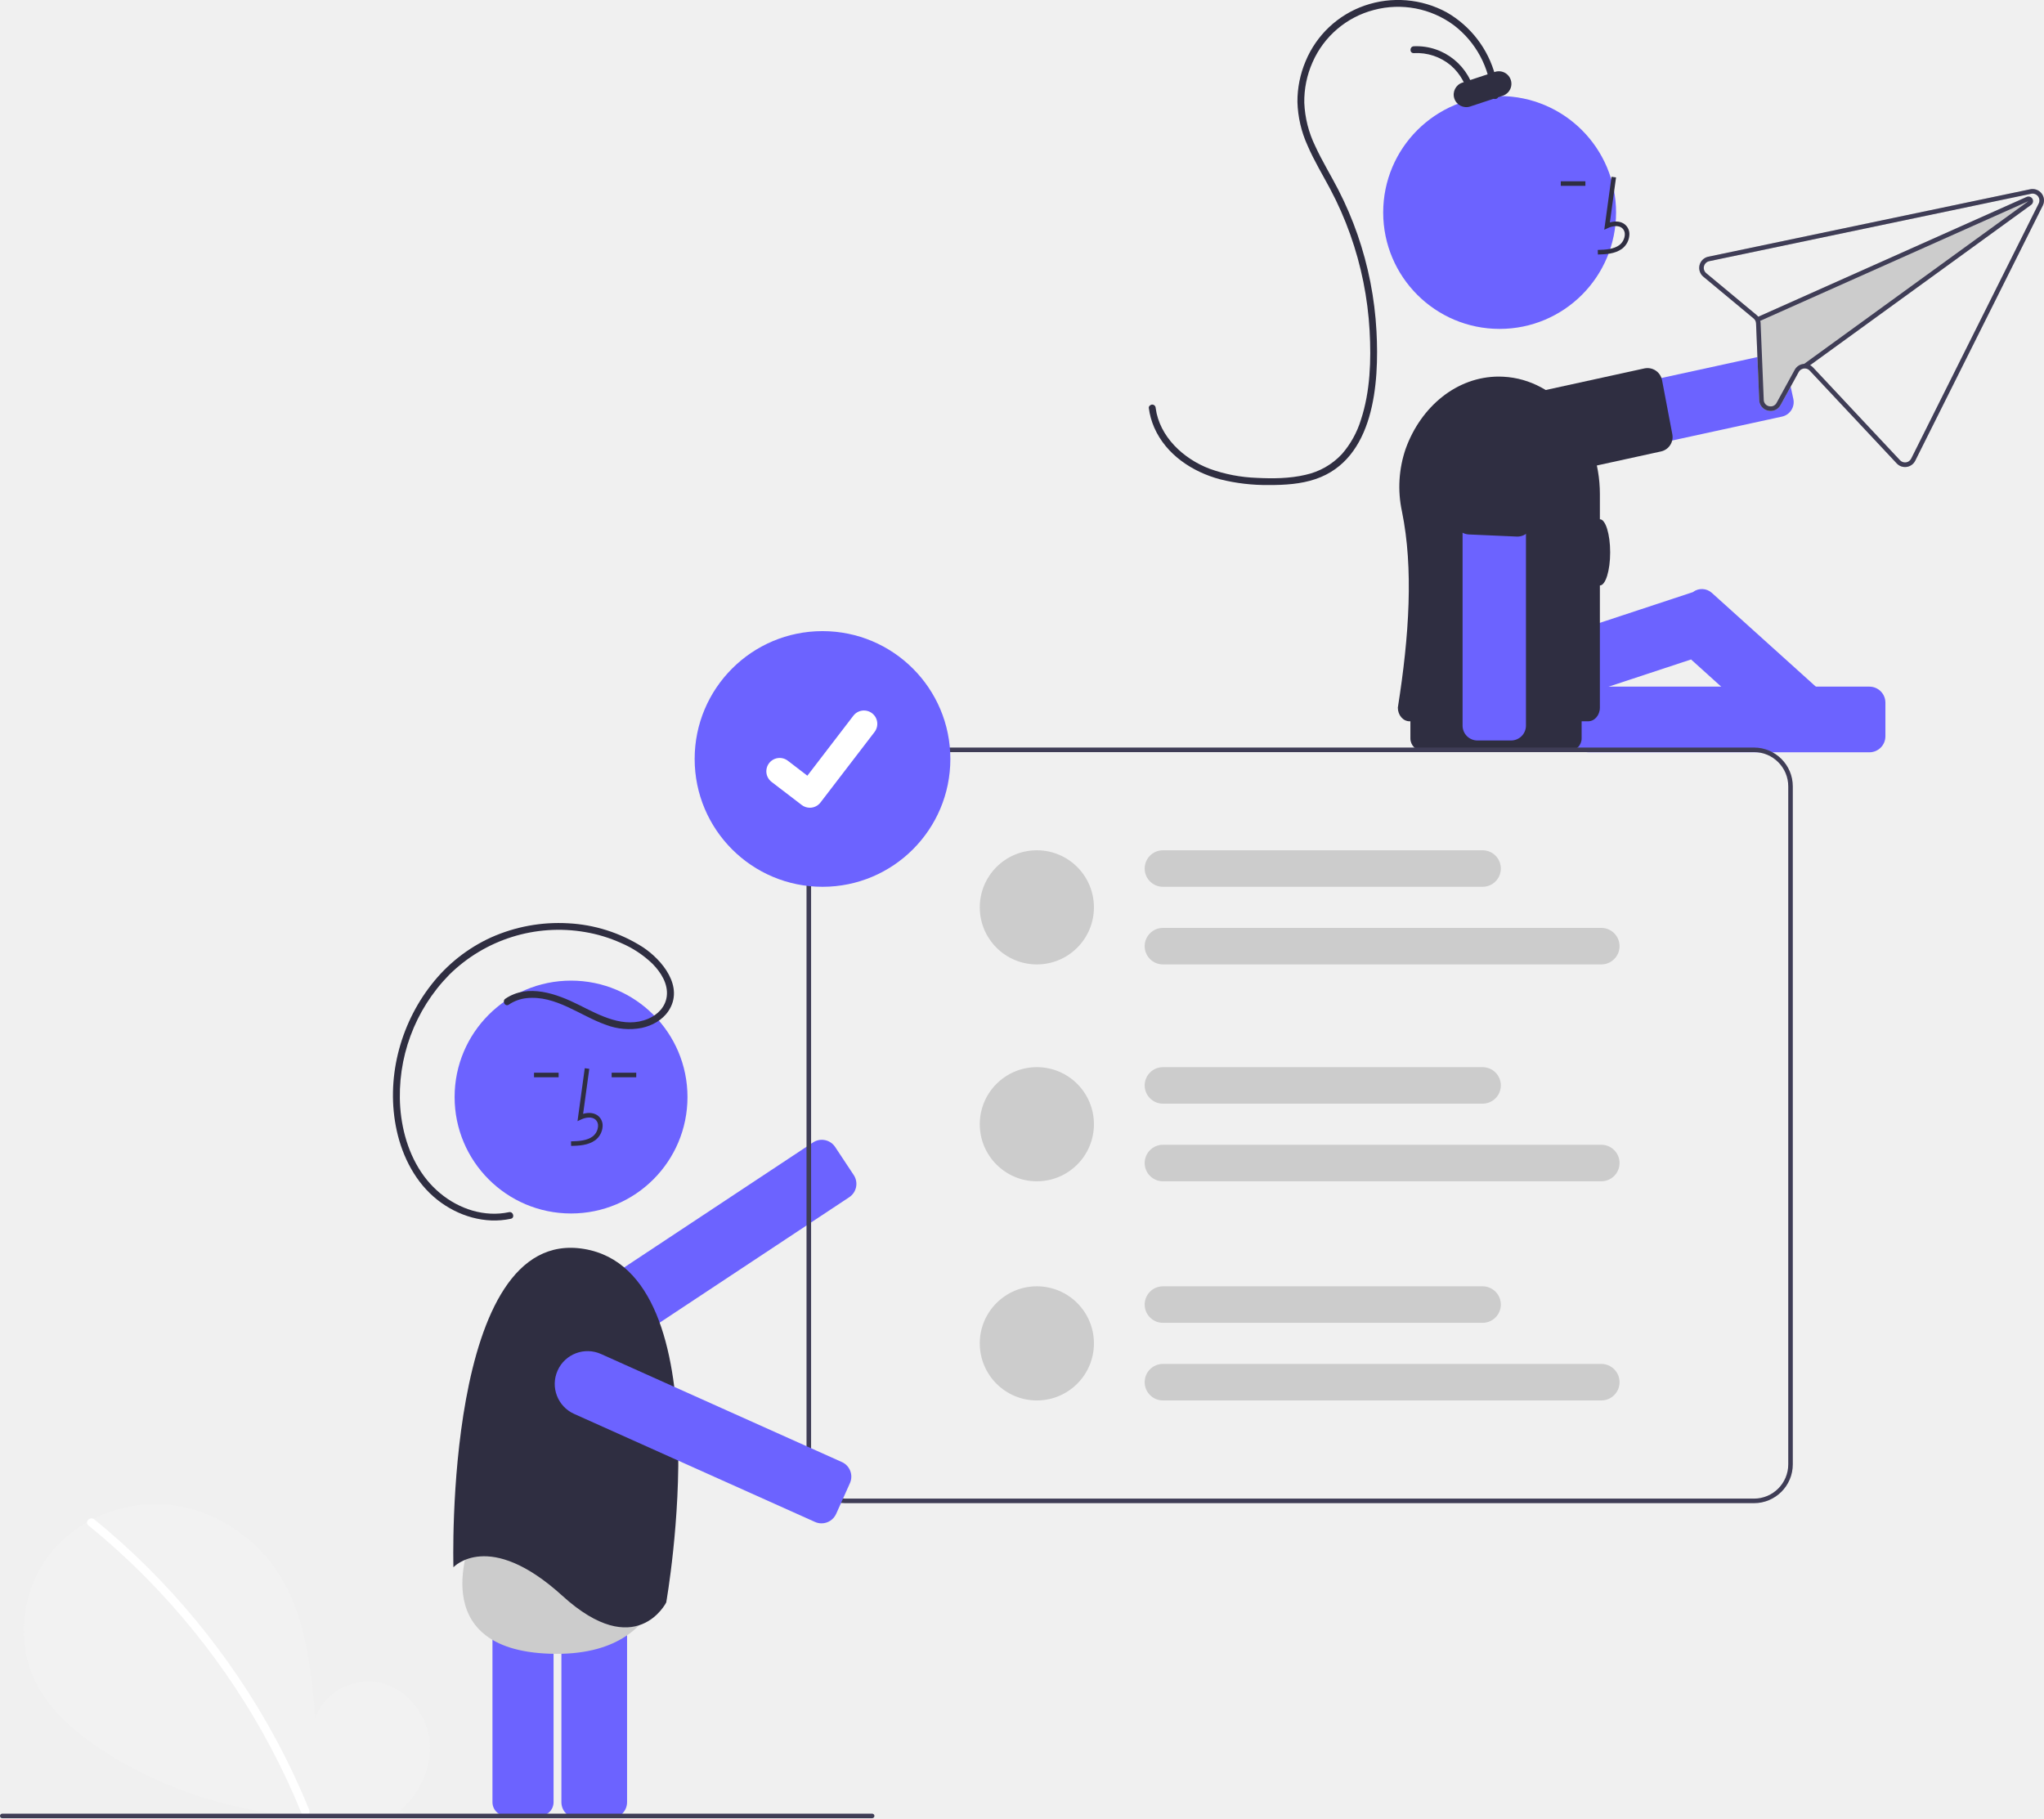
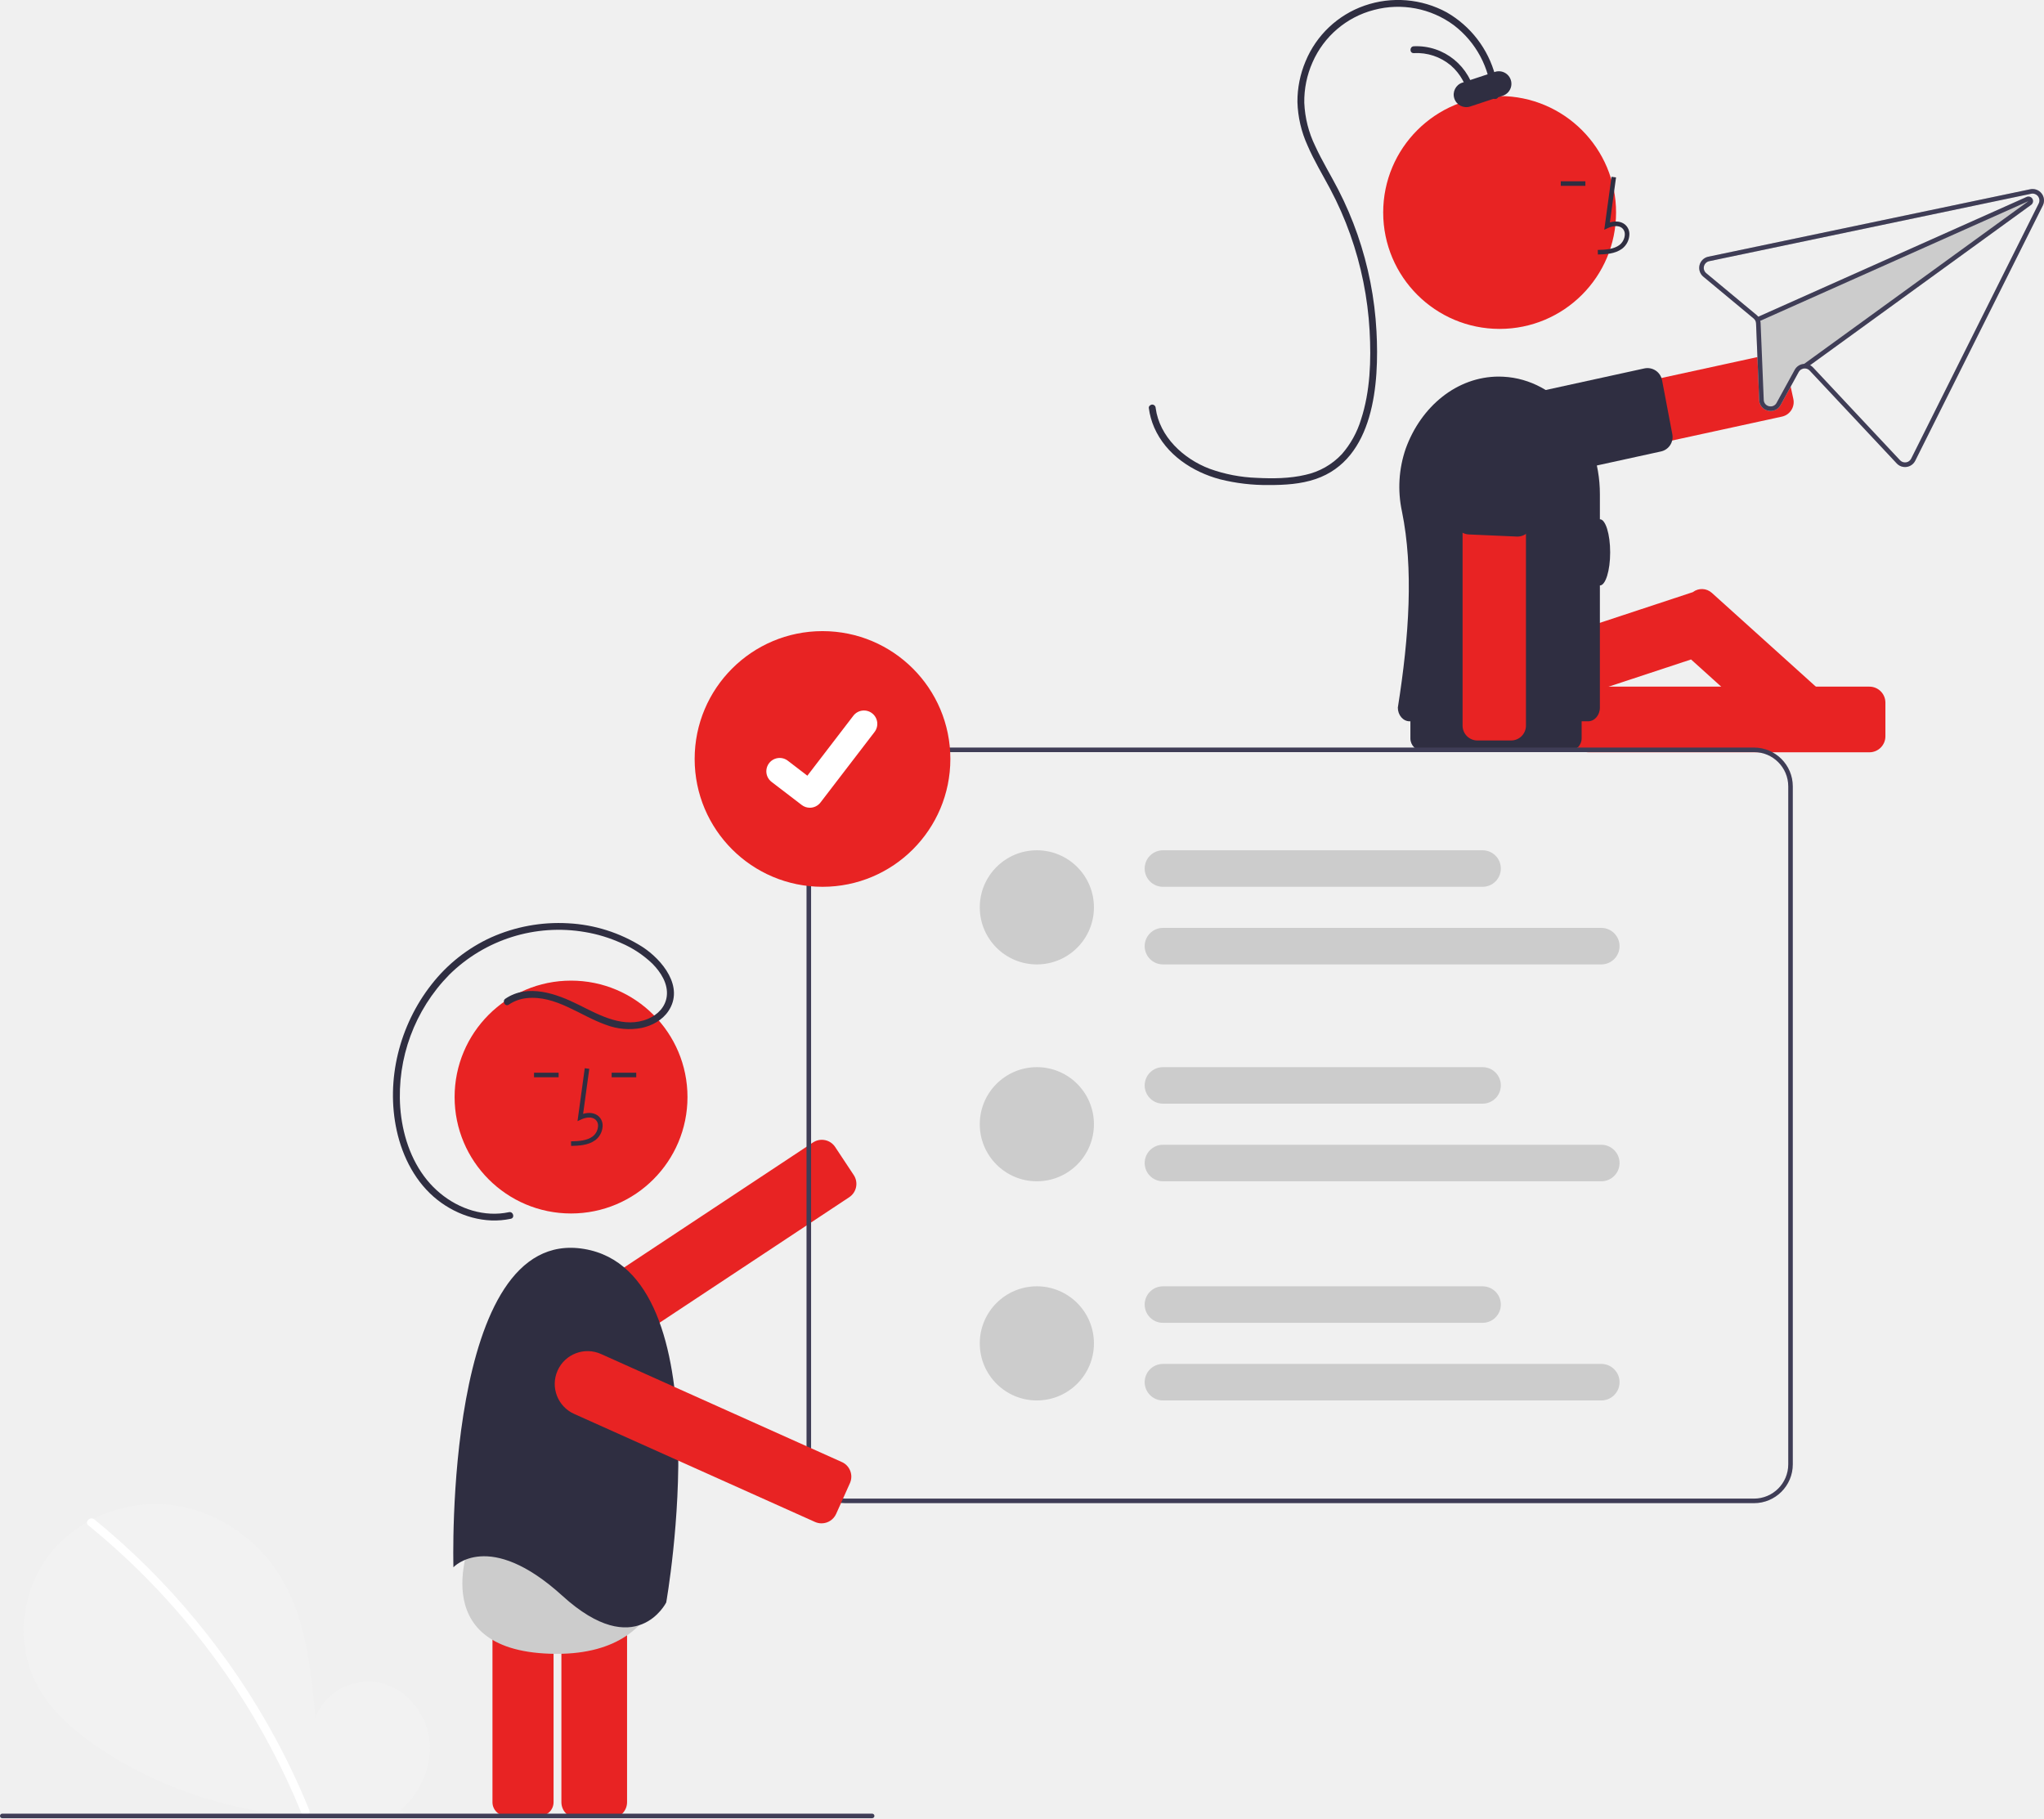
<svg xmlns="http://www.w3.org/2000/svg" width="895.287" height="796.46" viewBox="0 0 895.287 796.46" role="img" artist="Katerina Limpitsouni" source="https://undraw.co/">
  <path d="M327.406,845.05c8.993-7.599,14.455-19.602,13.022-31.288s-10.305-22.428-21.813-24.91-24.628,4.388-28.123,15.63c-1.924-21.674-4.141-44.257-15.664-62.715-10.434-16.713-28.507-28.672-48.093-30.811s-40.208,5.941-52.424,21.4-15.206,37.934-6.651,55.682c6.302,13.075,17.914,22.805,30.079,30.721,38.813,25.255,86.96,33.788,132.772,27.046Z" transform="translate(-152.3563 -51.77002)" fill="#f2f2f2" />
  <path d="M193.68,717.345A317.625,317.625,0,0,1,237.944,761.299a322.163,322.163,0,0,1,34.908,51.663A320.844,320.844,0,0,1,287.8,844.613c.898,2.2-2.675,3.158-3.562.982a315.276,315.276,0,0,0-28.808-54.506,317.26,317.26,0,0,0-38.636-47.729,316.497,316.497,0,0,0-25.726-23.403c-1.844-1.502.783-4.102,2.612-2.612Z" transform="translate(-152.3563 -51.77002)" fill="#fff" />
-   <path d="M971.177,381.308H848.163a7.008,7.008,0,0,1-7-7V359.549a7.008,7.008,0,0,1,7-7H971.177a7.008,7.008,0,0,1,7,7v14.759A7.008,7.008,0,0,1,971.177,381.308Z" transform="translate(-152.3563 -51.77002)" fill="#6c63ff" />
-   <path d="M954.578,358.74l-52.425-47.269a6.494,6.494,0,0,0-8.317-.32L779.104,349.033a6.507,6.507,0,0,0-4.134,8.21l4.627,14.016a6.488,6.488,0,0,0,8.21,4.134l105.244-34.749,42.937,38.714a6.454,6.454,0,0,0,4.345,1.673q.171,0,.344-.009a6.457,6.457,0,0,0,4.492-2.139l9.883-10.961A6.508,6.508,0,0,0,954.578,358.74Z" transform="translate(-152.3563 -51.77002)" fill="#6c63ff" />
-   <path d="M374.061,712.208a6.007,6.007,0,0,0-6,6V841.222a6.007,6.007,0,0,0,6,6h14.76a6.007,6.007,0,0,0,6-6V718.208a6.007,6.007,0,0,0-6-6Z" transform="translate(-152.3563 -51.77002)" fill="#6c63ff" />
-   <path d="M420.013,848.222H405.253a7.008,7.008,0,0,1-7-7V718.208a7.008,7.008,0,0,1,7-7H420.013a7.008,7.008,0,0,1,7,7V841.222A7.008,7.008,0,0,1,420.013,848.222Z" transform="translate(-152.3563 -51.77002)" fill="#6c63ff" />
+   <path d="M971.177,381.308H848.163a7.008,7.008,0,0,1-7-7V359.549a7.008,7.008,0,0,1,7-7H971.177a7.008,7.008,0,0,1,7,7v14.759A7.008,7.008,0,0,1,971.177,381.308Z" transform="translate(-152.3563 -51.77002)" fill="#e82323" />
+   <path d="M954.578,358.74l-52.425-47.269a6.494,6.494,0,0,0-8.317-.32L779.104,349.033a6.507,6.507,0,0,0-4.134,8.21l4.627,14.016a6.488,6.488,0,0,0,8.21,4.134l105.244-34.749,42.937,38.714a6.454,6.454,0,0,0,4.345,1.673q.171,0,.344-.009a6.457,6.457,0,0,0,4.492-2.139l9.883-10.961A6.508,6.508,0,0,0,954.578,358.74Z" transform="translate(-152.3563 -51.77002)" fill="#e82323" />
+   <path d="M374.061,712.208a6.007,6.007,0,0,0-6,6V841.222a6.007,6.007,0,0,0,6,6h14.76a6.007,6.007,0,0,0,6-6V718.208a6.007,6.007,0,0,0-6-6Z" transform="translate(-152.3563 -51.77002)" fill="#e82323" />
+   <path d="M420.013,848.222H405.253a7.008,7.008,0,0,1-7-7V718.208a7.008,7.008,0,0,1,7-7H420.013a7.008,7.008,0,0,1,7,7V841.222A7.008,7.008,0,0,1,420.013,848.222Z" transform="translate(-152.3563 -51.77002)" fill="#e82323" />
  <path d="M444.178,727.745s5.576,50.144-50.719,48.441S359.066,725.211,359.066,725.211s11.765-9.245,41.503-.304S444.178,727.745,444.178,727.745Z" transform="translate(-152.3563 -51.77002)" fill="#ccc" />
-   <path d="M419.986,642.408a14.377,14.377,0,0,1-7.958-26.367l96.428-63.82a6.999,6.999,0,0,1,9.701,1.974l8.146,12.308a7.008,7.008,0,0,1-1.974,9.701l-96.428,63.82A14.304,14.304,0,0,1,419.986,642.408Z" transform="translate(-152.3563 -51.77002)" fill="#6c63ff" />
-   <circle cx="250.121" cy="480.559" r="51" fill="#6c63ff" />
+   <path d="M419.986,642.408a14.377,14.377,0,0,1-7.958-26.367l96.428-63.82a6.999,6.999,0,0,1,9.701,1.974l8.146,12.308a7.008,7.008,0,0,1-1.974,9.701l-96.428,63.82A14.304,14.304,0,0,1,419.986,642.408Z" transform="translate(-152.3563 -51.77002)" fill="#e82323" />
+   <circle cx="250.121" cy="480.559" r="51" fill="#e82323" />
  <path d="M402.515,553.738c3.306-.092,7.42-.207,10.59-2.522a8.133,8.133,0,0,0,3.2-6.073,5.471,5.471,0,0,0-1.86-4.493c-1.656-1.399-4.073-1.727-6.678-.961l2.699-19.726-1.981-.271-3.173,23.19,1.655-.759c1.918-.88,4.552-1.328,6.188.055a3.515,3.515,0,0,1,1.153,2.896,6.147,6.147,0,0,1-2.381,4.528c-2.467,1.802-5.746,2.034-9.466,2.138Z" transform="translate(-152.3563 -51.77002)" fill="#2f2e41" />
  <rect x="267.909" y="469.894" width="10.772" height="2" fill="#2f2e41" />
  <rect x="233.909" y="469.894" width="10.772" height="2" fill="#2f2e41" />
  <path d="M350.961,738.31s-4.403-149.715,57.244-139.44,35.961,154.852,35.961,154.852-13.21,26.42-45.502-2.936S350.961,738.31,350.961,738.31Z" transform="translate(-152.3563 -51.77002)" fill="#2f2e41" />
  <path d="M373.712,489.253c9.923-6.738,22.448-2.161,32.09,2.648,9.364,4.67,19.917,10.612,30.512,6.113,4.138-1.757,7.501-5.193,8.086-9.79.696-5.477-2.615-10.604-6.299-14.327a45.877,45.877,0,0,0-13.765-9.072,64.335,64.335,0,0,0-15.668-4.764,68.191,68.191,0,0,0-59.581,18.731,75.548,75.548,0,0,0-21.425,58.072c.843,11.345,4.466,22.914,11.735,31.82,6.82,8.356,17.033,14.231,27.933,14.721a31.334,31.334,0,0,0,7.962-.647c1.883-.402,2.688,2.49.798,2.893-11.353,2.421-23.113-1.176-32.117-8.258-9.478-7.456-15.294-18.742-17.844-30.372-4.88-22.255,1.233-46.205,15.242-64.022a69.796,69.796,0,0,1,26.118-20.609,72.508,72.508,0,0,1,33.692-6.182,67.104,67.104,0,0,1,32.479,10.291c8.731,5.642,18.57,17.603,11.45,28.185-2.663,3.957-7.083,6.368-11.672,7.358a28.651,28.651,0,0,1-15.724-1.37c-11.406-4.028-21.956-13.028-34.723-11.664a16.931,16.931,0,0,0-7.765,2.834c-1.601,1.087-3.104-1.511-1.514-2.59Z" transform="translate(-152.3563 -51.77002)" fill="#2f2e41" />
-   <path d="M809.441,256.971a13.88,13.88,0,0,1,4.55-25.24l112.988-24.596a6.506,6.506,0,0,1,7.734,4.969l-.488.106.488-.106,3.14,14.422a6.5,6.5,0,0,1-4.969,7.734L819.896,258.855a14.097,14.097,0,0,1-1.483.241A13.775,13.775,0,0,1,809.441,256.971Z" transform="translate(-152.3563 -51.77002)" fill="#6c63ff" />
+   <path d="M809.441,256.971a13.88,13.88,0,0,1,4.55-25.24l112.988-24.596a6.506,6.506,0,0,1,7.734,4.969l-.488.106.488-.106,3.14,14.422a6.5,6.5,0,0,1-4.969,7.734L819.896,258.855a14.097,14.097,0,0,1-1.483.241A13.775,13.775,0,0,1,809.441,256.971Z" transform="translate(-152.3563 -51.77002)" fill="#e82323" />
  <path d="M800.19,248.818h0q-.101-.402-.18-.813c-.929-4.894.768-10.045,4.778-14.508a30.705,30.705,0,0,1,16.274-9.065l51.511-11.27a6.501,6.501,0,0,1,7.775,5.137l4.494,23.674a6.466,6.466,0,0,1-4.997,7.562l-51.837,11.34a33.322,33.322,0,0,1-7.116.783C810.682,261.659,802.179,256.685,800.19,248.818Z" transform="translate(-152.3563 -51.77002)" fill="#2f2e41" />
-   <circle cx="656.849" cy="93.076" r="51" fill="#6c63ff" />
+   <circle cx="656.849" cy="93.076" r="51" fill="#e82323" />
  <path d="M852.243,163.255c3.306-.092,7.42-.207,10.59-2.522a8.133,8.133,0,0,0,3.2-6.073,5.471,5.471,0,0,0-1.86-4.493c-1.656-1.399-4.073-1.727-6.678-.961l2.699-19.726L858.212,129.209l-3.173,23.19,1.655-.759c1.918-.88,4.552-1.328,6.188.055a3.515,3.515,0,0,1,1.153,2.896,6.147,6.147,0,0,1-2.381,4.528c-2.467,1.802-5.746,2.034-9.466,2.138Z" transform="translate(-152.3563 -51.77002)" fill="#2f2e41" />
  <rect x="683.636" y="79.412" width="10.772" height="2" fill="#2f2e41" />
  <path d="M805.637,93.696A42.161,42.161,0,0,0,789.15,62.81a41.065,41.065,0,0,0-35.015-6.678,40.441,40.441,0,0,0-26.883,22.939A42.107,42.107,0,0,0,723.643,96.763a47.833,47.833,0,0,0,4.831,19.067c3.007,6.552,6.8,12.699,10.094,19.104a152.462,152.462,0,0,1,8.377,19.557,154.179,154.179,0,0,1,8.322,42.374c1.224,22.771-.954,56.014-26.66,64.753-6.537,2.222-13.588,2.636-20.442,2.618a83.951,83.951,0,0,1-21.42-2.509c-12.135-3.24-23.656-10.85-28.826-22.672a31.553,31.553,0,0,1-2.373-8.569c-.108-.81.767-1.492,1.5-1.5a1.537,1.537,0,0,1,1.5,1.5c1.674,12.598,12.172,22.259,23.569,26.602a67.697,67.697,0,0,0,20.736,4.011c7.046.356,14.362.301,21.262-1.321a30.792,30.792,0,0,0,16.014-9.103,41.402,41.402,0,0,0,8.359-15.122c4.057-12.385,4.483-26.002,3.77-38.911a151.262,151.262,0,0,0-8.498-42.193,147.934,147.934,0,0,0-8.804-19.958c-3.342-6.286-7.054-12.395-9.87-18.947a49.444,49.444,0,0,1-4.445-19.153,45.244,45.244,0,0,1,3.576-17.793,43.37,43.37,0,0,1,25.81-24.361,44.641,44.641,0,0,1,36.016,2.95,45.385,45.385,0,0,1,21.255,27.733,43.424,43.424,0,0,1,1.342,8.775c.099,1.93-2.901,1.924-3,0Z" transform="translate(-152.3563 -51.77002)" fill="#2f2e41" />
  <path d="M795.664,94.749A23.488,23.488,0,0,0,787.807,80.416a23.169,23.169,0,0,0-16.195-5.376c-1.93.097-1.925-2.904,0-3a26.104,26.104,0,0,1,26.945,21.911c.288,1.889-2.602,2.703-2.893.798Z" transform="translate(-152.3563 -51.77002)" fill="#2f2e41" />
  <path d="M789.361,94.922a5.5,5.5,0,0,1,3.499-6.947l14.244-4.703a5.5,5.5,0,1,1,3.449,10.445l-14.244,4.703a5.498,5.498,0,0,1-6.947-3.498Z" transform="translate(-152.3563 -51.77002)" fill="#2f2e41" />
  <path d="M900.591,164.22a5.006,5.006,0,0,0-2.164,8.748l22.011,18.289a3.254,3.254,0,0,1,.783.978,3.058,3.058,0,0,1,.3,1.207l1.374,33.541a4.893,4.893,0,0,0,3.849,4.67l.039.009a4.886,4.886,0,0,0,5.486-2.475l7.94-14.479a3.011,3.011,0,0,1,2.689-1.542,2.91,2.91,0,0,1,2.133.947l38.101,40.655a4.968,4.968,0,0,0,4.37,1.528,5.018,5.018,0,0,0,3.744-2.707L1047.112,141.815a5.002,5.002,0,0,0-5.503-7.139l-1.809.378-139.208,29.165Zm-.892,7.212a3.007,3.007,0,0,1,1.308-5.251l139.165-29.155,1.852-.389a3.008,3.008,0,0,1,3.303,4.279L989.461,252.689a3,3,0,0,1-4.869.708l-38.101-40.655a4.795,4.795,0,0,0-1.3-1.003l96.812-70.234a2.003,2.003,0,0,0-1.648-3.575,1.744,1.744,0,0,0-.323.111l-117.549,52.471a4.934,4.934,0,0,0-.774-.791L899.699,171.432Z" transform="translate(-152.3563 -51.77002)" fill="#ccc" />
  <path d="M900.591,164.22a5.006,5.006,0,0,0-2.164,8.748l22.011,18.289a3.254,3.254,0,0,1,.783.978,3.058,3.058,0,0,1,.3,1.207l1.374,33.541a4.893,4.893,0,0,0,3.849,4.67l.039.009a4.886,4.886,0,0,0,5.486-2.475l7.94-14.479a3.011,3.011,0,0,1,2.689-1.542,2.91,2.91,0,0,1,2.133.947l38.101,40.655a4.968,4.968,0,0,0,4.37,1.528,5.018,5.018,0,0,0,3.744-2.707L1047.112,141.815a5.002,5.002,0,0,0-5.503-7.139l-1.809.378-139.208,29.165Zm-.892,7.212a3.007,3.007,0,0,1,1.308-5.251l139.165-29.155,1.852-.389a3.008,3.008,0,0,1,3.303,4.279L989.461,252.689a3,3,0,0,1-4.869.708L946.491,212.741a4.795,4.795,0,0,0-1.3-1.003,4.866,4.866,0,0,0-2.269-.578c-.112-.005-.225,0-.34.005l-.01-.002a4.989,4.989,0,0,0-4.115,2.582l-7.942,14.489a2.911,2.911,0,0,1-3.3,1.475l-.02-.004a2.904,2.904,0,0,1-2.306-2.801l-1.374-33.54a4.731,4.731,0,0,0-.151-1.05l.002-.01a4.796,4.796,0,0,0-.357-.953,4.648,4.648,0,0,0-.527-.838,4.934,4.934,0,0,0-.774-.791L899.699,171.432Z" transform="translate(-152.3563 -51.77002)" fill="#3f3d56" />
  <path d="M922.485,190.512l117.549-52.471a1.745,1.745,0,0,1,.323-.111,2.003,2.003,0,0,1,1.648,3.575l-96.812,70.234-1.708,1.242-1.17-1.62.26-.197.01.002,98.241-71.283L923.369,192.303l-.002.01-.512.222-.815-1.826Z" transform="translate(-152.3563 -51.77002)" fill="#3f3d56" />
  <path d="M775.62,349.73a5.506,5.506,0,0,0-5.5,5.5v20a5.506,5.506,0,0,0,5.5,5.5h64a5.506,5.506,0,0,0,5.5-5.5v-20a5.506,5.506,0,0,0-5.5-5.5Z" transform="translate(-152.3563 -51.77002)" fill="#2f2e41" />
  <path d="M768.074,248.28a51.265,51.265,0,0,0-1.647,27.54c5.086,24.935,3.193,54.412-1.807,85.91,0,3.314,2.308,6,5.155,6h78.189c2.847,0,5.155-2.686,5.155-6v-93.5c0-27.63-18.782-50.24-42.274-51.44-.653-.04-1.314-.06-1.976-.06C790.543,216.73,774.785,229.76,768.074,248.28Z" transform="translate(-152.3563 -51.77002)" fill="#2f2e41" />
-   <path d="M792.976,369.631V253.997a13.88,13.88,0,0,1,27.76,0V369.631a6.507,6.507,0,0,1-6.5,6.5H799.476A6.507,6.507,0,0,1,792.976,369.631Z" transform="translate(-152.3563 -51.77002)" fill="#6c63ff" />
+   <path d="M792.976,369.631V253.997a13.88,13.88,0,0,1,27.76,0V369.631a6.507,6.507,0,0,1-6.5,6.5H799.476A6.507,6.507,0,0,1,792.976,369.631Z" transform="translate(-152.3563 -51.77002)" fill="#e82323" />
  <path d="M816.719,286.808l-20.98-.923a6.508,6.508,0,0,1-6.208-6.78l1.474-33.468a17,17,0,1,1,33.967,1.496l-1.473,33.468A6.5,6.5,0,0,1,817.012,286.814Q816.866,286.814,816.719,286.808Z" transform="translate(-152.3563 -51.77002)" fill="#2f2e41" />
  <ellipse cx="700.764" cy="241.96" rx="4.5" ry="14.5" fill="#2f2e41" />
  <circle cx="454.15" cy="397.46" r="25" fill="#ccc" />
  <path d="M853.734,474.23h-192a8,8,0,1,1,0-16h192a8,8,0,0,1,0,16Z" transform="translate(-152.3563 -51.77002)" fill="#ccc" />
  <path d="M801.734,440.23h-140a8,8,0,1,1,0-16h140a8,8,0,0,1,0,16Z" transform="translate(-152.3563 -51.77002)" fill="#ccc" />
  <circle cx="454.15" cy="492.46" r="25" fill="#ccc" />
  <path d="M853.734,569.23h-192a8,8,0,1,1,0-16h192a8,8,0,0,1,0,16Z" transform="translate(-152.3563 -51.77002)" fill="#ccc" />
  <path d="M801.734,535.23h-140a8,8,0,1,1,0-16h140a8,8,0,0,1,0,16Z" transform="translate(-152.3563 -51.77002)" fill="#ccc" />
  <circle cx="454.15" cy="588.46" r="25" fill="#ccc" />
  <path d="M853.734,665.23h-192a8,8,0,1,1,0-16h192a8,8,0,0,1,0,16Z" transform="translate(-152.3563 -51.77002)" fill="#ccc" />
  <path d="M801.734,631.23h-140a8,8,0,1,1,0-16h140a8,8,0,0,1,0,16Z" transform="translate(-152.3563 -51.77002)" fill="#ccc" />
  <path d="M920.62,710.23h-398a17.019,17.019,0,0,1-17-17v-297a17.019,17.019,0,0,1,17-17h398a17.019,17.019,0,0,1,17,17v297A17.019,17.019,0,0,1,920.62,710.23Zm-398-329a15.017,15.017,0,0,0-15,15v297a15.017,15.017,0,0,0,15,15h398a15.017,15.017,0,0,0,15-15v-297a15.017,15.017,0,0,0-15-15Z" transform="translate(-152.3563 -51.77002)" fill="#3f3d56" />
-   <circle cx="360.264" cy="332.46" r="56" fill="#6c63ff" />
+   <circle cx="360.264" cy="332.46" r="56" fill="#e82323" />
  <path d="M507.069,405.593a5.808,5.808,0,0,1-3.495-1.161l-.062-.047L490.352,394.309a5.847,5.847,0,1,1,7.112-9.282l8.524,6.536,20.144-26.271a5.847,5.847,0,0,1,8.198-1.082l-.125.17.129-.168a5.853,5.853,0,0,1,1.082,8.198l-23.694,30.901A5.849,5.849,0,0,1,507.069,405.593Z" transform="translate(-152.3563 -51.77002)" fill="#fff" />
-   <path d="M512.19,719.067a6.927,6.927,0,0,1-2.855-.613H509.335L403.831,671.124a14.379,14.379,0,1,1,11.771-26.239l105.505,47.33a6.999,6.999,0,0,1,3.522,9.251l-6.041,13.467A7.018,7.018,0,0,1,512.19,719.067Z" transform="translate(-152.3563 -51.77002)" fill="#6c63ff" />
+   <path d="M512.19,719.067a6.927,6.927,0,0,1-2.855-.613H509.335L403.831,671.124a14.379,14.379,0,1,1,11.771-26.239l105.505,47.33a6.999,6.999,0,0,1,3.522,9.251l-6.041,13.467A7.018,7.018,0,0,1,512.19,719.067Z" transform="translate(-152.3563 -51.77002)" fill="#e82323" />
  <path d="M534.356,848.23h-381a1,1,0,1,1,0-2h381a1,1,0,0,1,0,2Z" transform="translate(-152.3563 -51.77002)" fill="#3f3d56" />
</svg>
